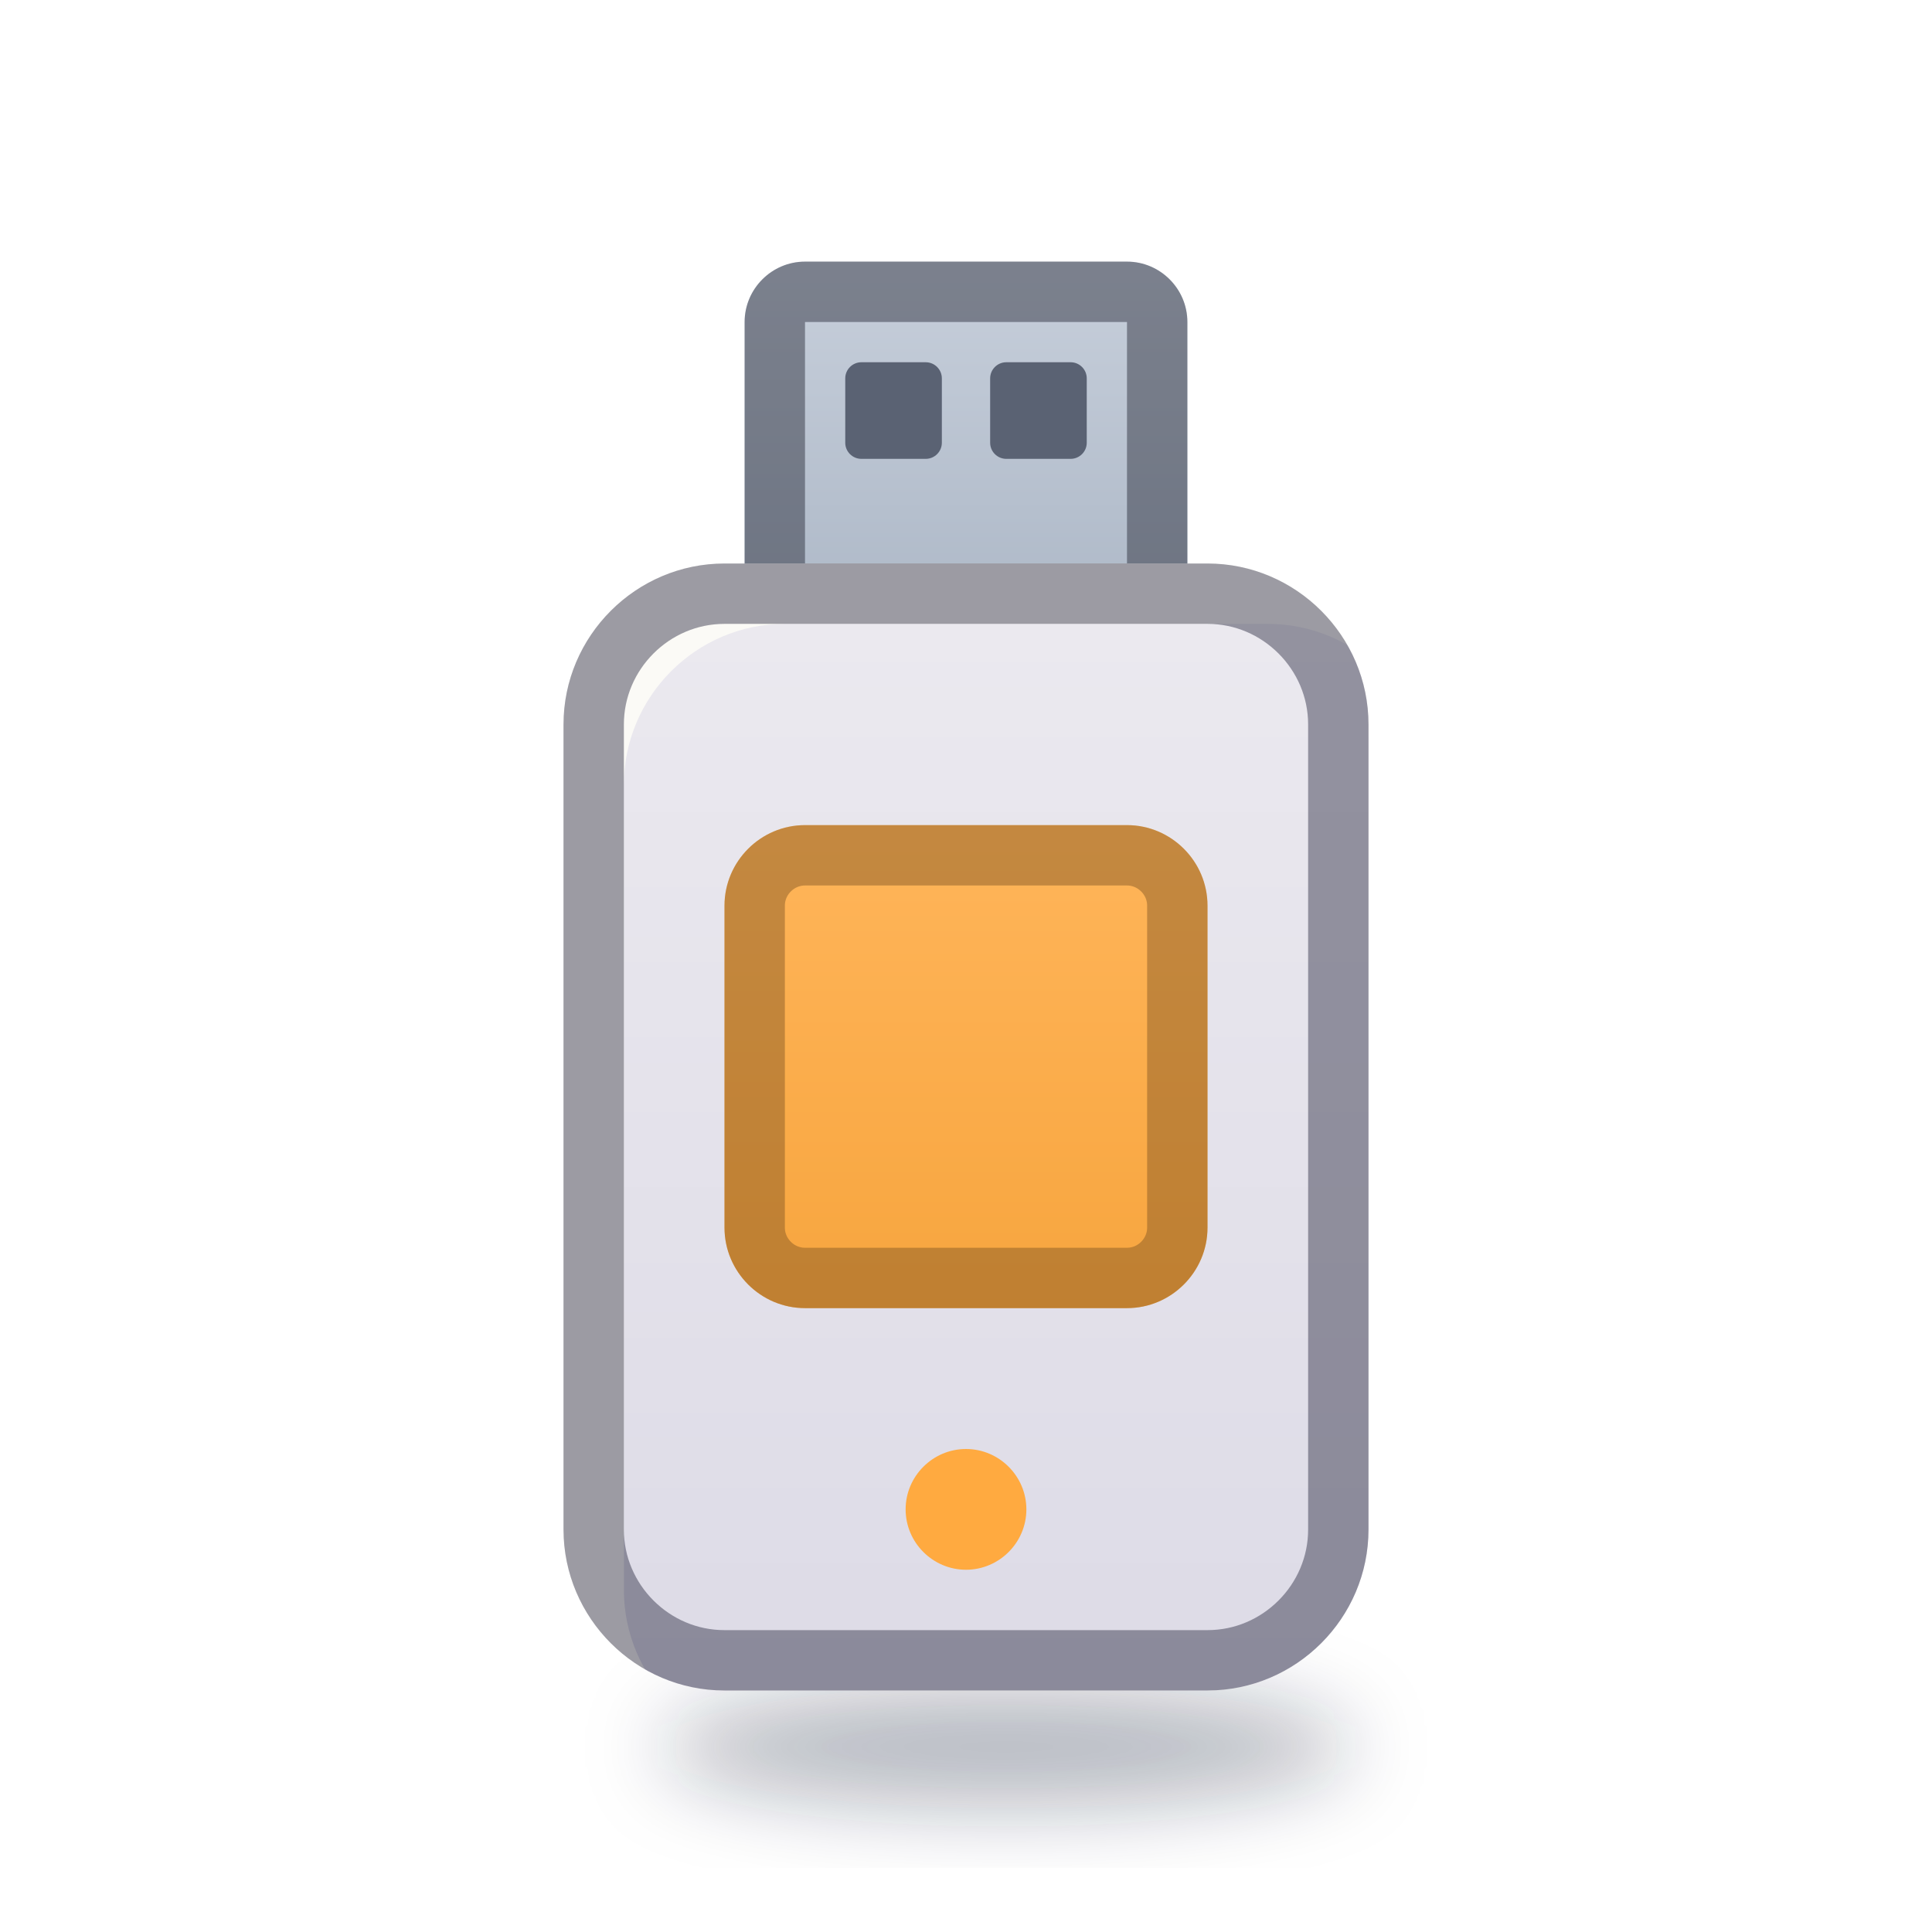
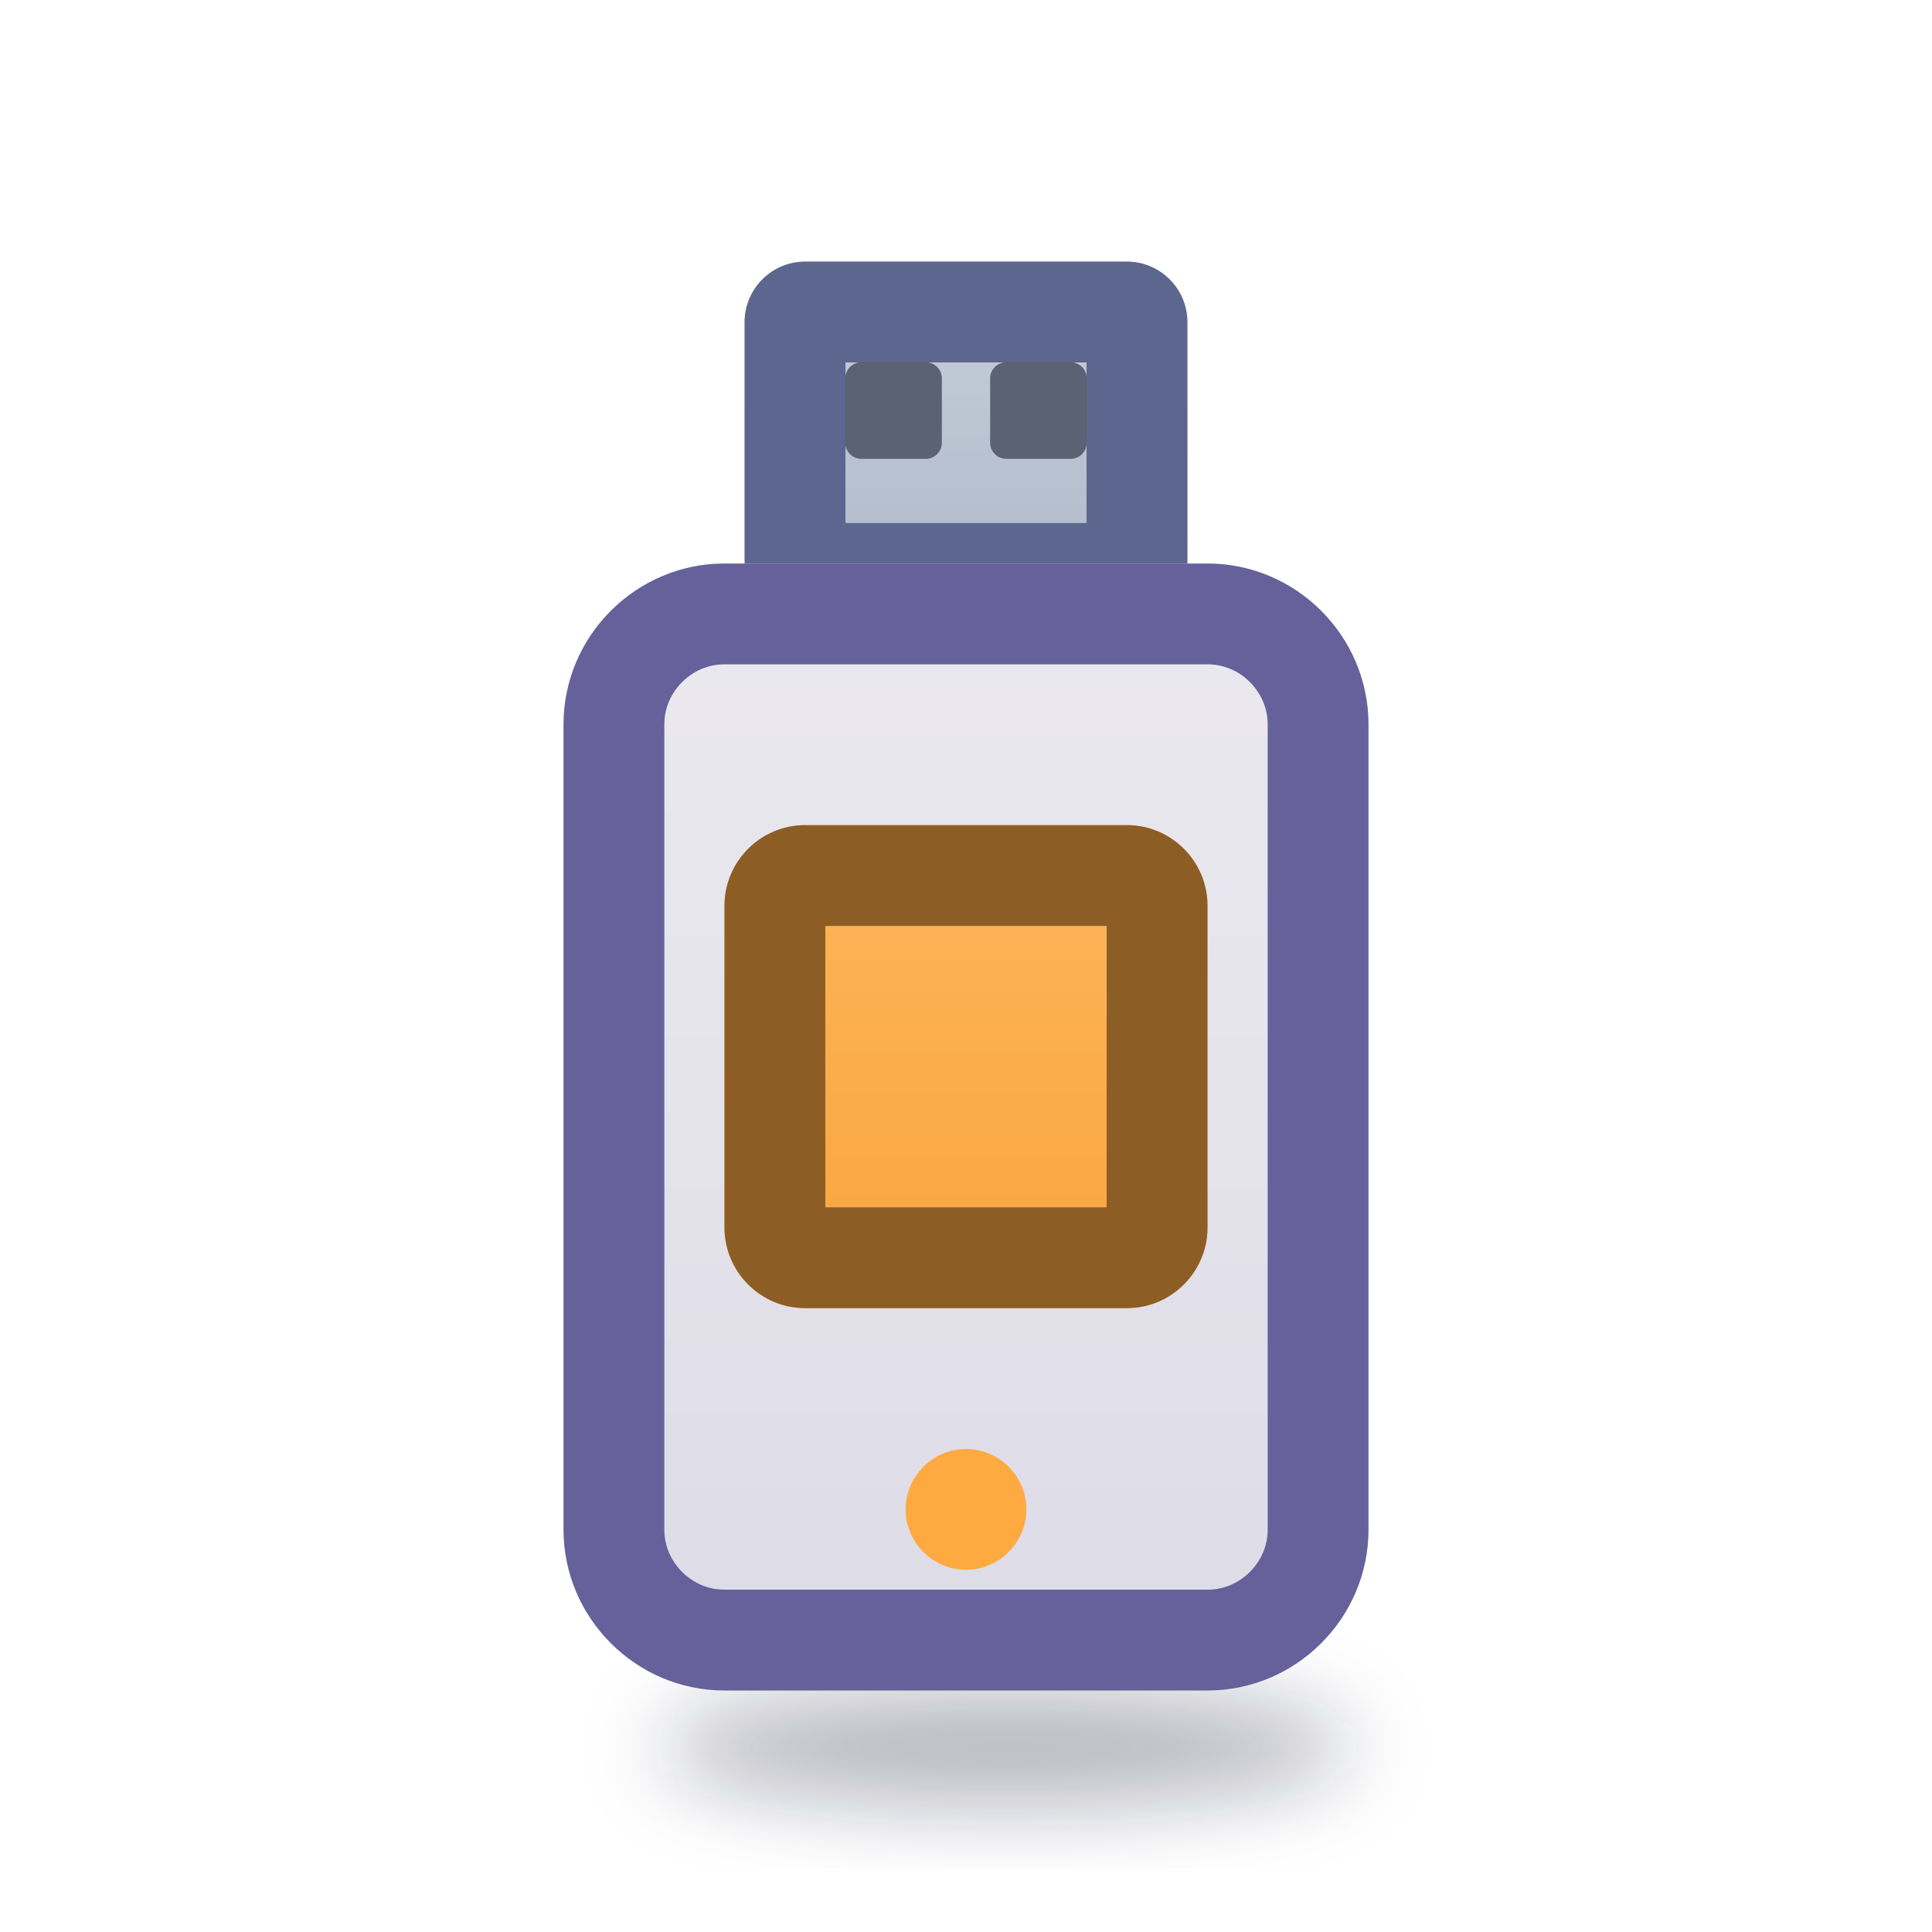
<svg xmlns="http://www.w3.org/2000/svg" viewBox="0 0 48 48" width="48" height="48">
  <defs>
    <filter id="e-usb-key-32-b1" x="-50%" y="-50%" width="200%" height="200%">
      <feGaussianBlur stdDeviation="1" />
    </filter>
    <linearGradient id="e-usb-key-32-gc7cfdbadb8c7" x1="0" y1="0" x2="0" y2="1">
      <stop offset="0" stop-color="#c7cfdb" />
      <stop offset="1" stop-color="#adb8c7" />
    </linearGradient>
    <clipPath id="e-usb-key-32-c1">
      <path d="M18.5 8 C18.5 7.175 19.175 6.5 20 6.5 L28 6.5 C28.825 6.5 29.5 7.175 29.5 8 L29.5 14 C29.5 14.825 28.825 15.5 28 15.5 L20 15.5 C19.175 15.5 18.5 14.825 18.5 14 Z" clip-rule="evenodd" />
    </clipPath>
    <linearGradient id="e-usb-key-32-gebe9efdcdae6" x1="0" y1="0" x2="0" y2="1">
      <stop offset="0" stop-color="#ebe9ef" />
      <stop offset="1" stop-color="#dcdae6" />
    </linearGradient>
    <clipPath id="e-usb-key-32-c2">
      <path d="M14 18 C14 15.8 15.8 14 18 14 L30 14 C32.2 14 34 15.8 34 18 L34 38 C34 40.2 32.2 42 30 42 L18 42 C15.8 42 14 40.2 14 38 Z" clip-rule="evenodd" />
    </clipPath>
    <linearGradient id="e-usb-key-32-gffb55af7a53e" x1="0" y1="0" x2="0" y2="1">
      <stop offset="0" stop-color="#ffb55a" />
      <stop offset="1" stop-color="#f7a53e" />
    </linearGradient>
    <clipPath id="e-usb-key-32-c3">
      <path d="M18 22.5 C18 21.4 18.9 20.5 20 20.5 L28 20.5 C29.1 20.5 30 21.4 30 22.5 L30 30.5 C30 31.6 29.1 32.5 28 32.5 L20 32.5 C18.9 32.5 18 31.6 18 30.5 Z" clip-rule="evenodd" />
    </clipPath>
  </defs>
  <ellipse cx="25" cy="43.4" rx="8.6" ry="1.5" fill="#0a1230" opacity="0.3" filter="url(#e-usb-key-32-b1)" />
  <path d="M18.5 8 C18.5 7.175 19.175 6.5 20 6.5 L28 6.5 C28.825 6.5 29.5 7.175 29.5 8 L29.5 14 C29.5 14.825 28.825 15.5 28 15.5 L20 15.5 C19.175 15.5 18.5 14.825 18.5 14 Z" fill="url(#e-usb-key-32-gc7cfdbadb8c7)" fill-rule="evenodd" />
  <g clip-path="url(#e-usb-key-32-c1)">
-     <path d="M18.5 8 C18.5 7.175 19.175 6.5 20 6.5 L28 6.5 C28.825 6.5 29.5 7.175 29.5 8 L29.5 14 C29.5 14.825 28.825 15.5 28 15.5 L20 15.5 C19.175 15.5 18.5 14.825 18.5 14 Z" fill="none" stroke="#1f2230" stroke-width="3" stroke-opacity="0.45" />
+     <path d="M18.5 8 C18.5 7.175 19.175 6.5 20 6.5 L28 6.5 C28.825 6.5 29.5 7.175 29.5 8 L29.5 14 C29.5 14.825 28.825 15.5 28 15.5 L20 15.5 C19.175 15.5 18.5 14.825 18.5 14 Z" fill="none" stroke="#5d668f" stroke-width="5.01" stroke-opacity="1" />
  </g>
  <path d="M21 9.4 C21 9.18 21.18 9 21.4 9 L23 9 C23.22 9 23.4 9.18 23.4 9.4 L23.4 11 C23.4 11.22 23.22 11.4 23 11.4 L21.4 11.4 C21.18 11.4 21 11.22 21 11 Z" fill="#5a6273" fill-rule="evenodd" />
  <path d="M24.6 9.4 C24.6 9.18 24.78 9 25 9 L26.6 9 C26.82 9 27 9.18 27 9.4 L27 11 C27 11.22 26.82 11.4 26.6 11.4 L25 11.4 C24.78 11.4 24.6 11.22 24.6 11 Z" fill="#5a6273" fill-rule="evenodd" />
  <path d="M14 18 C14 15.8 15.8 14 18 14 L30 14 C32.2 14 34 15.8 34 18 L34 38 C34 40.2 32.2 42 30 42 L18 42 C15.8 42 14 40.2 14 38 Z" fill="#fbfaf6" fill-rule="evenodd" />
  <g clip-path="url(#e-usb-key-32-c2)">
    <path d="M14 18 C14 15.8 15.8 14 18 14 L30 14 C32.2 14 34 15.8 34 18 L34 38 C34 40.2 32.2 42 30 42 L18 42 C15.8 42 14 40.2 14 38 Z" fill="url(#e-usb-key-32-gebe9efdcdae6)" fill-rule="evenodd" transform="translate(1.5 1.5)" />
  </g>
  <g clip-path="url(#e-usb-key-32-c2)">
-     <path d="M14 18 C14 15.8 15.8 14 18 14 L30 14 C32.2 14 34 15.8 34 18 L34 38 C34 40.2 32.2 42 30 42 L18 42 C15.8 42 14 40.2 14 38 Z" fill="none" stroke="#2a2840" stroke-width="3" stroke-opacity="0.45" />
+     <path d="M14 18 C14 15.8 15.8 14 18 14 L30 14 C32.2 14 34 15.8 34 18 L34 38 C34 40.2 32.2 42 30 42 L18 42 C15.8 42 14 40.2 14 38 Z" fill="none" stroke="#66619b" stroke-width="5.01" stroke-opacity="1" />
  </g>
  <path d="M18 22.5 C18 21.4 18.9 20.5 20 20.5 L28 20.5 C29.1 20.5 30 21.4 30 22.5 L30 30.5 C30 31.6 29.1 32.5 28 32.5 L20 32.5 C18.9 32.5 18 31.6 18 30.5 Z" fill="url(#e-usb-key-32-gffb55af7a53e)" fill-rule="evenodd" />
  <g clip-path="url(#e-usb-key-32-c3)">
-     <path d="M18 22.5 C18 21.4 18.9 20.5 20 20.5 L28 20.5 C29.1 20.5 30 21.4 30 22.5 L30 30.5 C30 31.6 29.1 32.5 28 32.5 L20 32.5 C18.9 32.5 18 31.6 18 30.5 Z" fill="none" stroke="#7d5422" stroke-width="3" stroke-opacity="0.45" />
+     <path d="M18 22.5 C18 21.4 18.9 20.5 20 20.5 L28 20.5 C29.1 20.5 30 21.4 30 22.5 L30 30.5 C30 31.6 29.1 32.5 28 32.5 L20 32.5 C18.9 32.5 18 31.6 18 30.5 Z" fill="none" stroke="#8c5e26" stroke-width="5.01" stroke-opacity="1" />
  </g>
  <path d="M22.5 37.5 C22.5 36.675 23.175 36 24 36 L24 36 C24.825 36 25.5 36.675 25.5 37.5 L25.5 37.5 C25.5 38.325 24.825 39 24 39 L24 39 C23.175 39 22.5 38.325 22.5 37.5 Z" fill="#ffaa40" fill-rule="evenodd" />
</svg>
